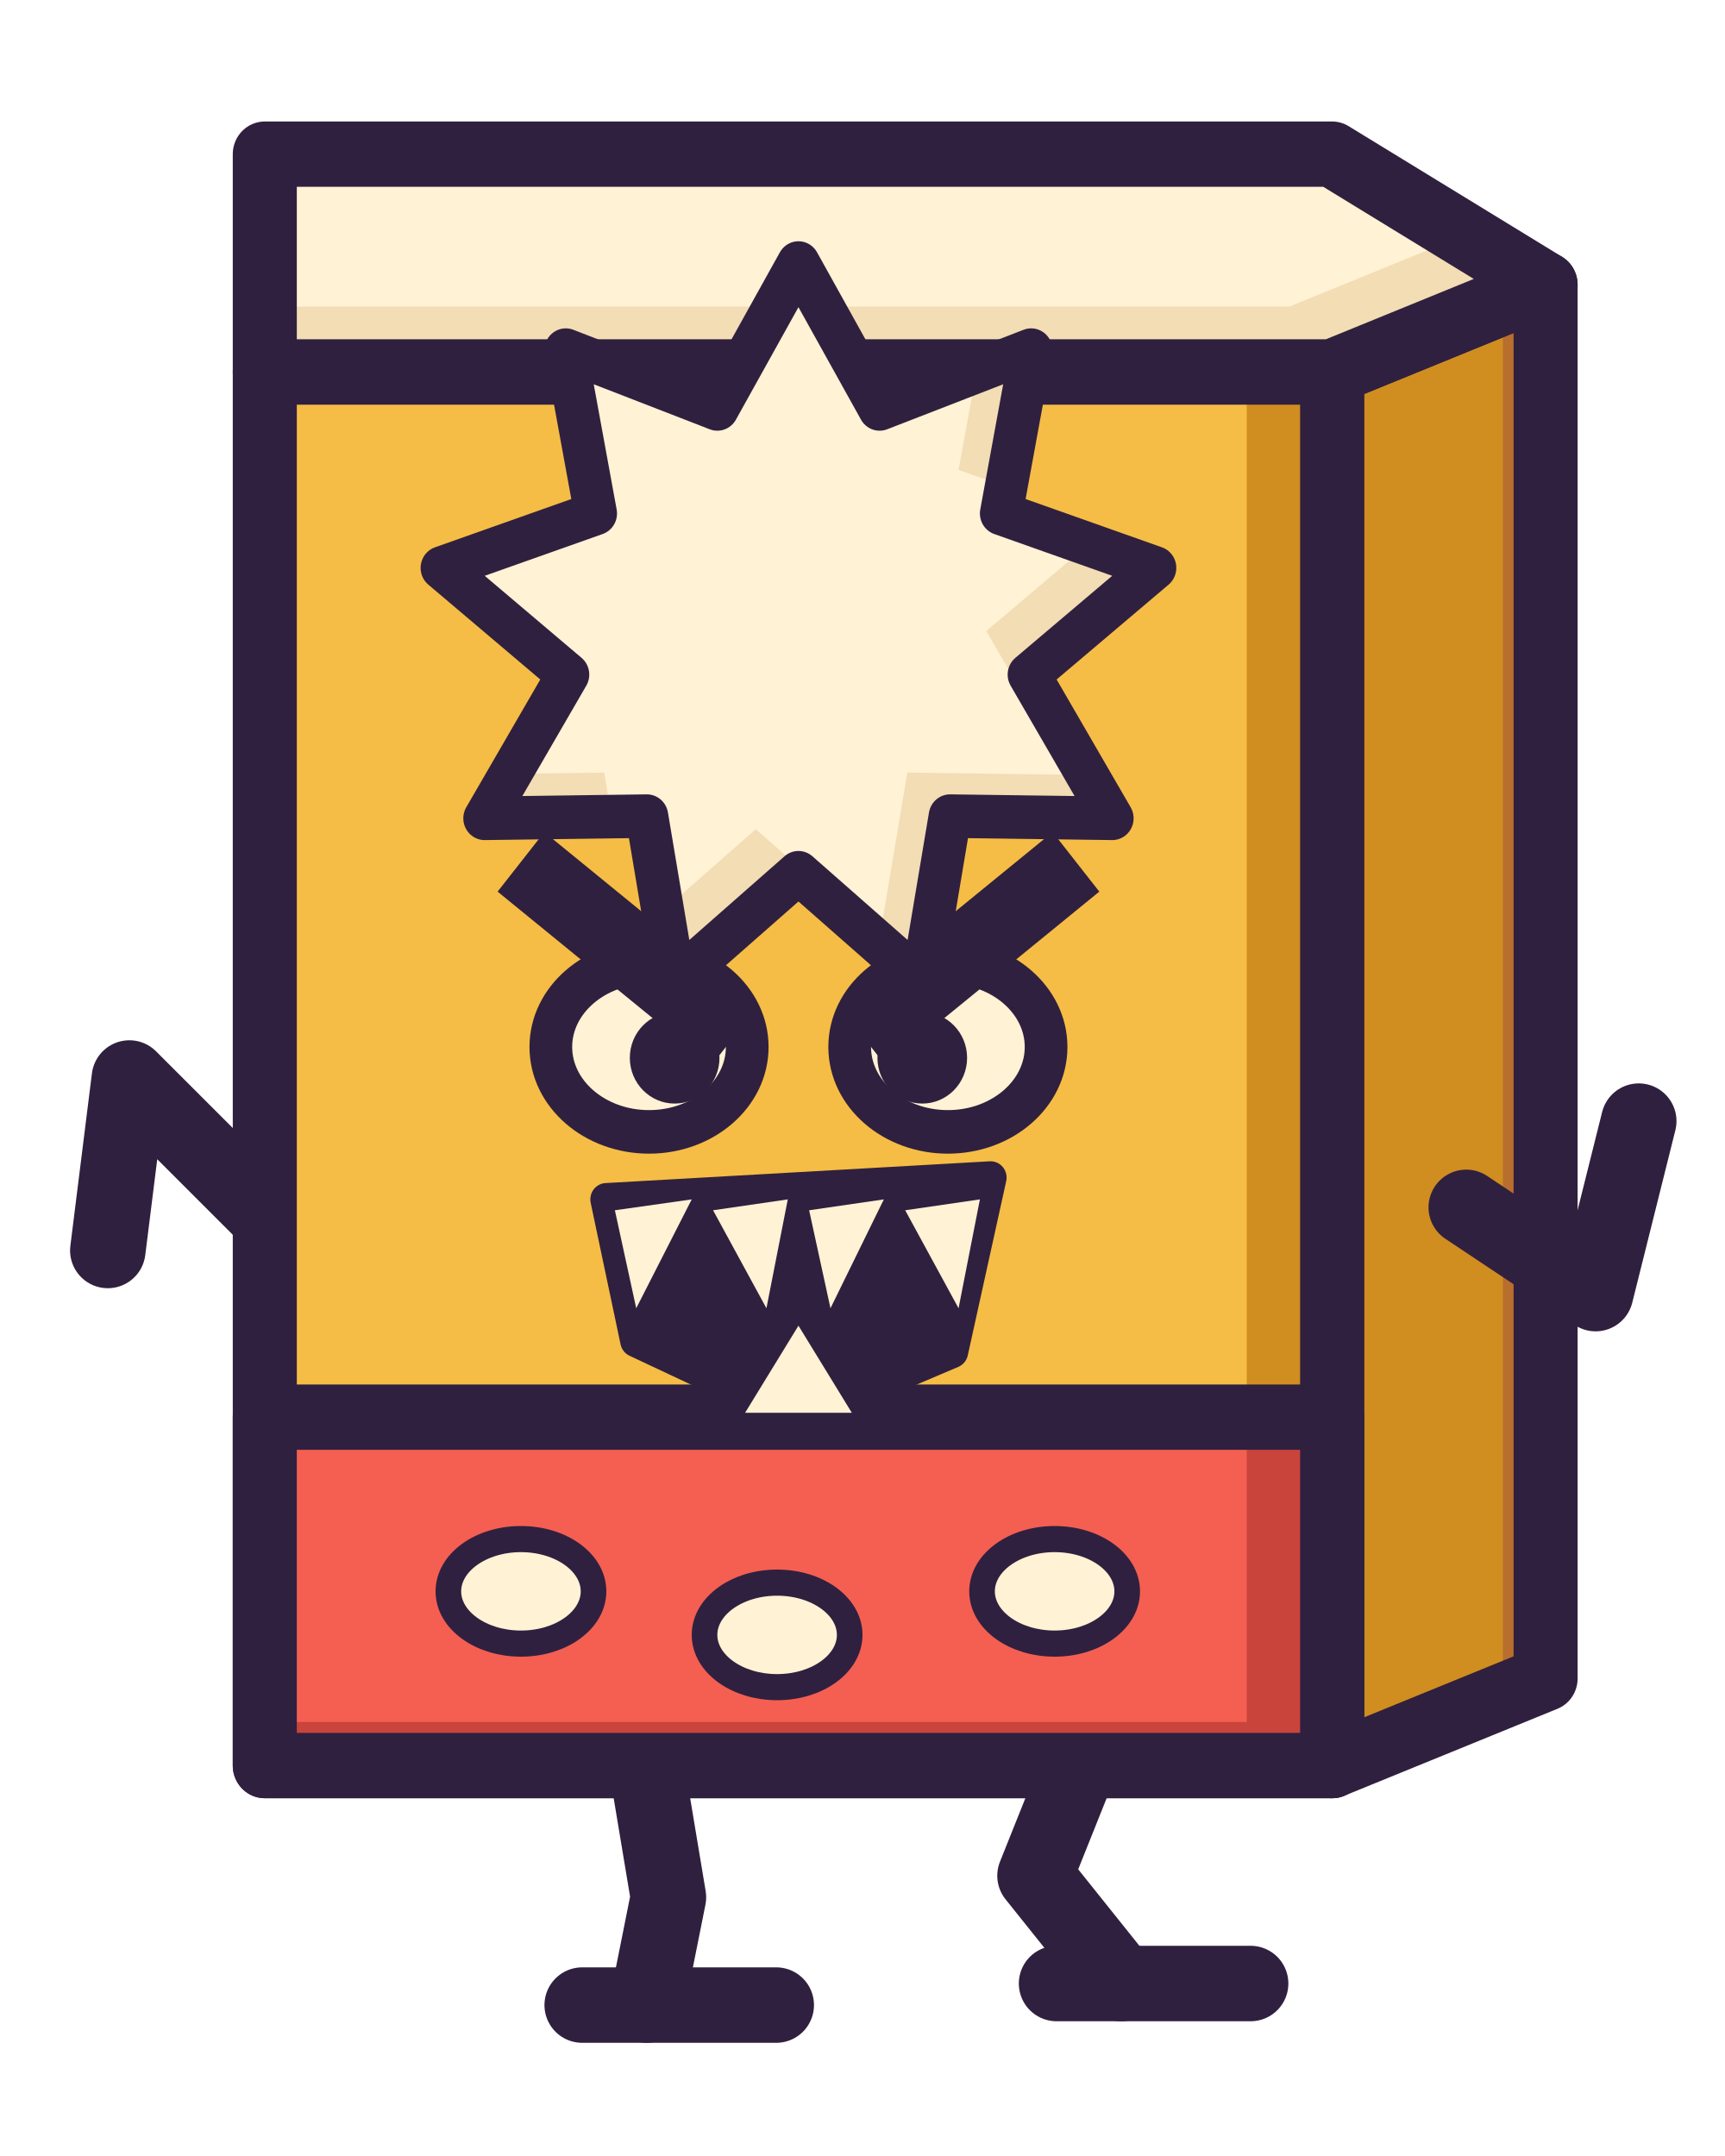
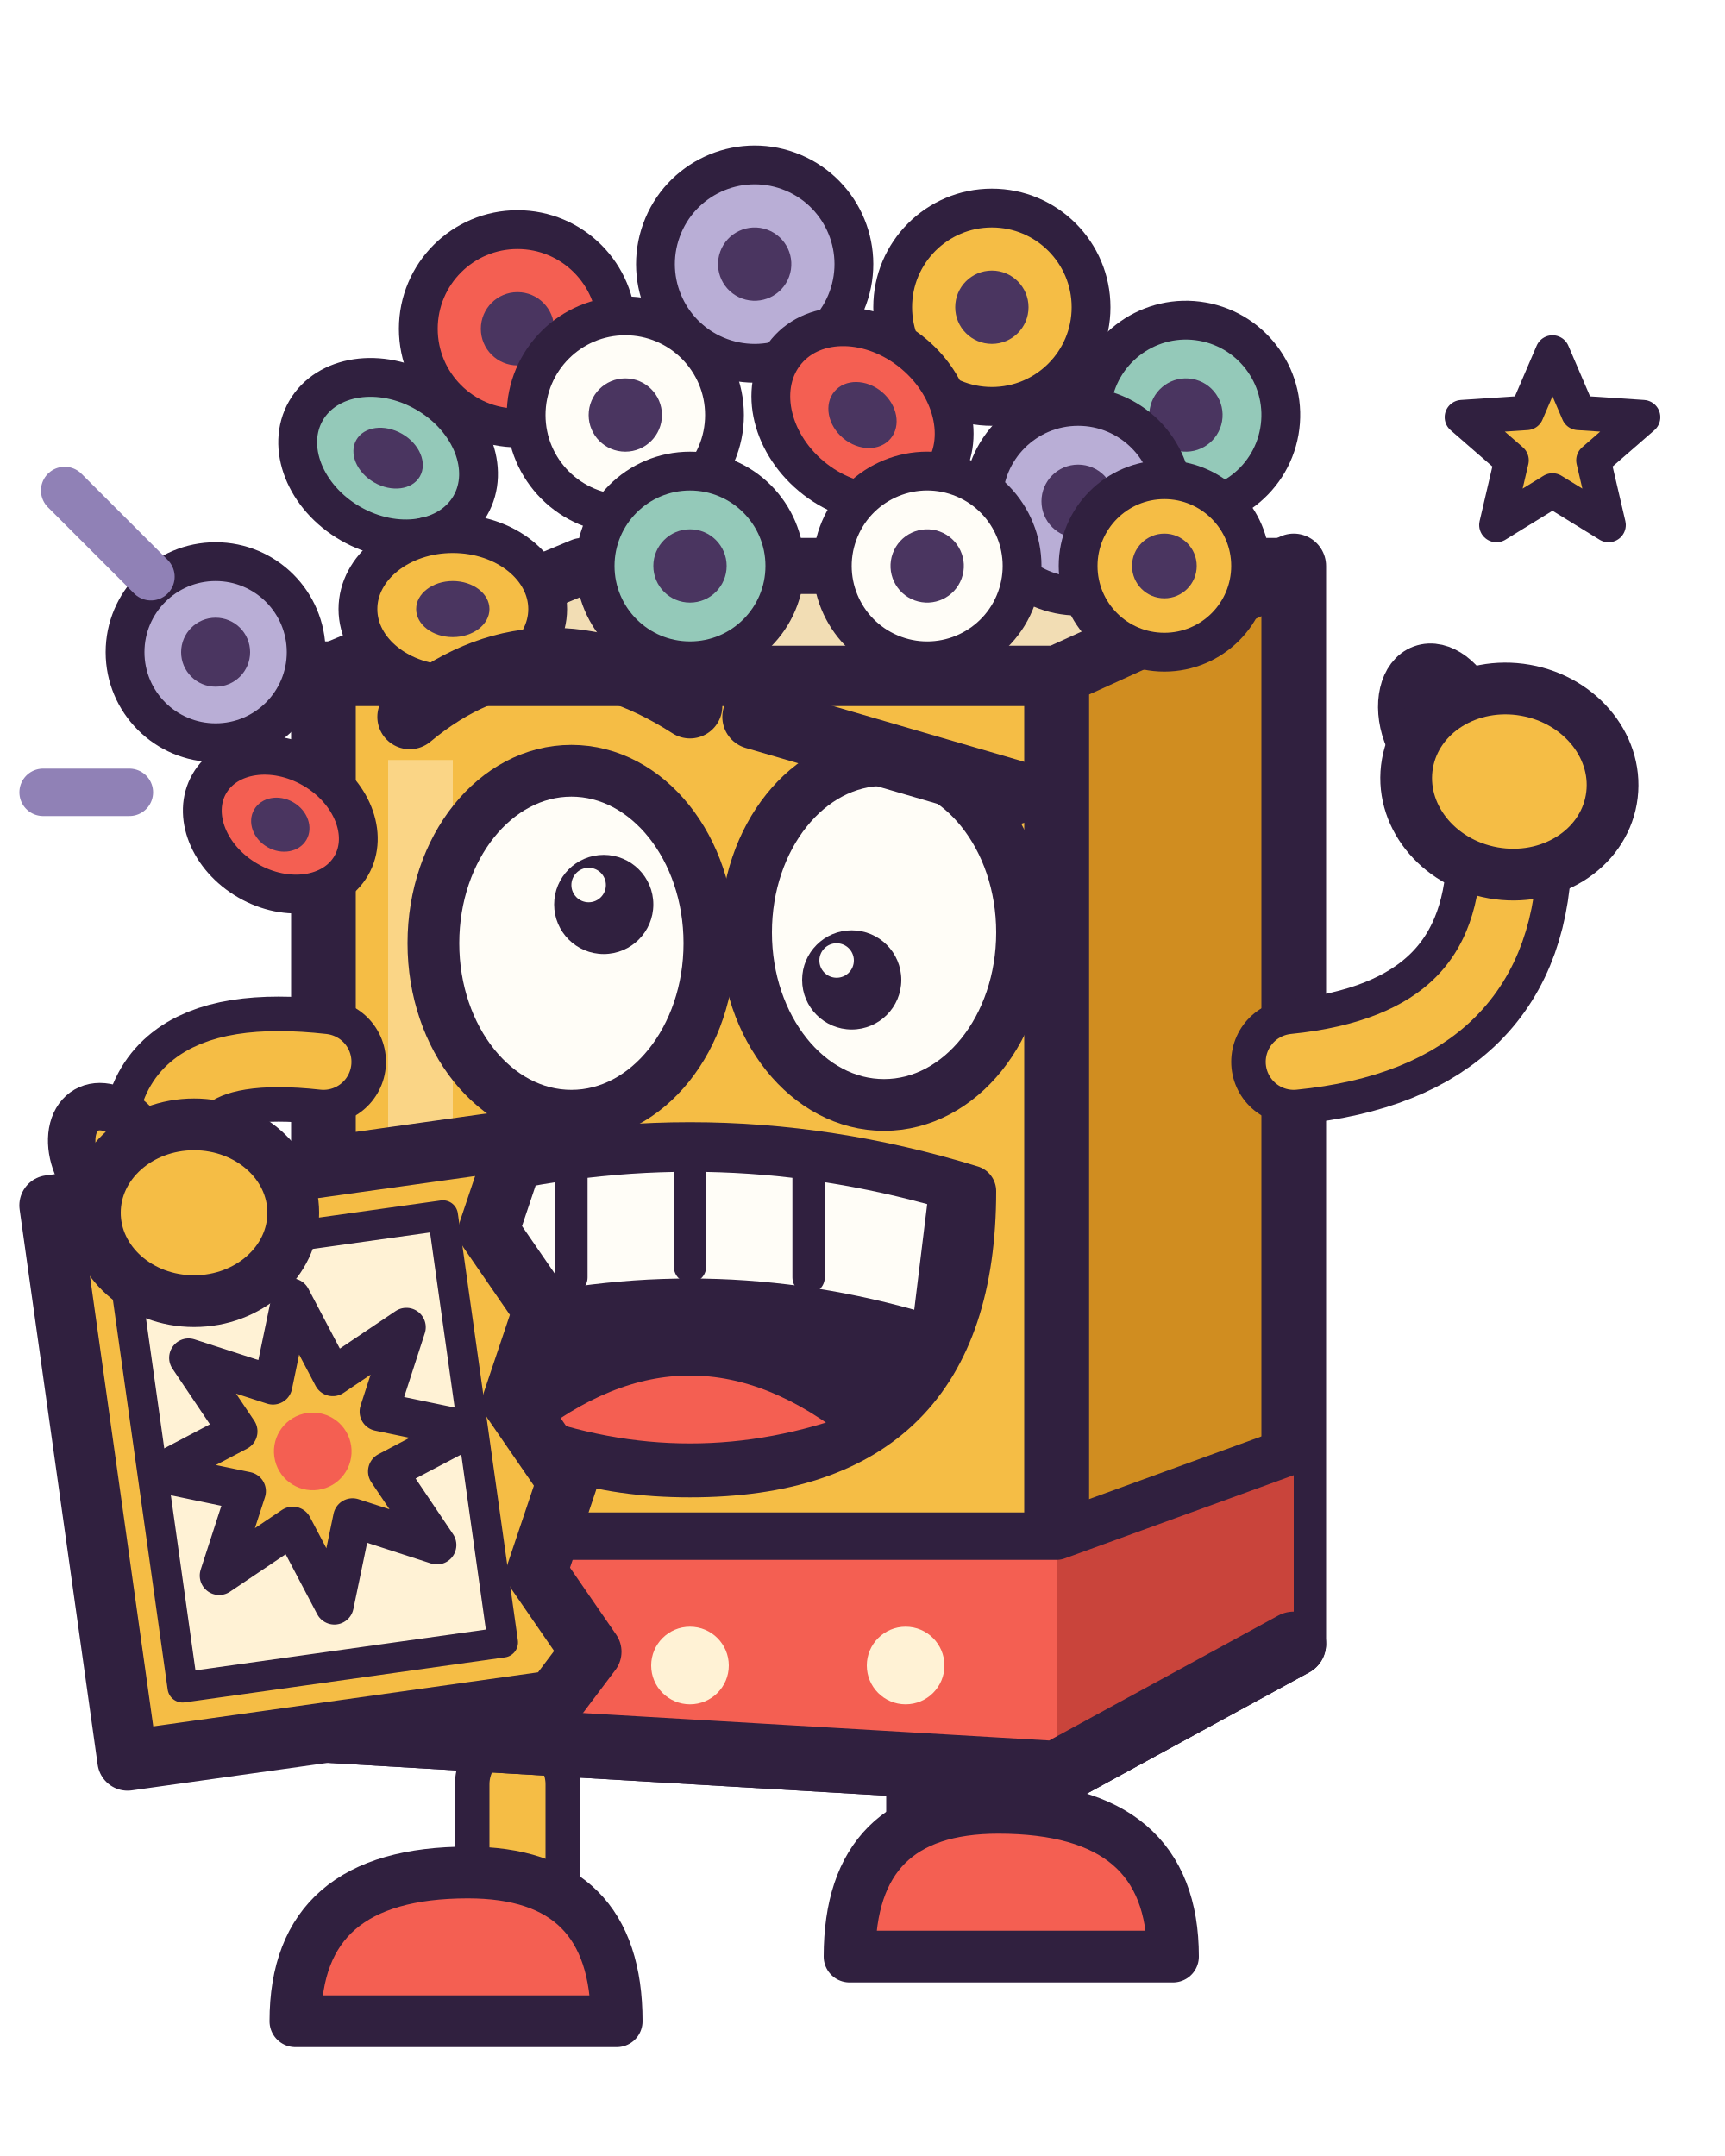
<svg xmlns="http://www.w3.org/2000/svg" width="80" height="100" viewBox="0 0 80 100">
-   <path d="M30 82L31 88L30 93" fill="none" stroke="#30203F" stroke-width="3.5" stroke-linecap="round" stroke-linejoin="round" />
-   <path d="M27 93L36 93" fill="none" stroke="#30203F" stroke-width="3.5" stroke-linecap="round" stroke-linejoin="round" />
-   <path d="M50 82L48 87L52 92" fill="none" stroke="#30203F" stroke-width="3.5" stroke-linecap="round" stroke-linejoin="round" />
-   <path d="M49 92L58 92" fill="none" stroke="#30203F" stroke-width="3.5" stroke-linecap="round" stroke-linejoin="round" />
-   <g transform="translate(40 93) scale(0.99 1.01) translate(-40 -93)">
-     <g>
+   <g transform="translate(0 -1.25)">
+     <path d="M24 84L24 91" fill="none" stroke="#30203F" stroke-width="5.8" stroke-linecap="round" stroke-linejoin="round" />
+     <path d="M24 84L24 91" fill="none" stroke="#F5BD45" stroke-width="2.6" stroke-linecap="round" stroke-linejoin="round" />
+     <path d="M28.6 95Q28.6 88.1 21.7 88.1Q13.7 88.1 13.7 95Z" fill="#F45F52" stroke="#30203F" stroke-width="2.4" stroke-linejoin="round" />
+     <path d="M44 84L44 88" fill="none" stroke="#30203F" stroke-width="5.8" stroke-linecap="round" stroke-linejoin="round" />
+     <path d="M44 84L44 88" fill="none" stroke="#F5BD45" stroke-width="2.6" stroke-linecap="round" stroke-linejoin="round" />
+     <path d="M39.4 92Q39.4 85.1 46.3 85.1Q54.4 85.1 54.4 92Z" fill="#F45F52" stroke="#30203F" stroke-width="2.4" stroke-linejoin="round" />
+     <g transform="translate(0 -1.5)">
+       <path d="M49 34L60 29L60 79L49 85Z" fill="#D08D20" stroke="#30203F" stroke-width="3" stroke-linejoin="round" />
+       <path d="M15 34L49 34L49 85L15 83Z" fill="#F5BD45" stroke="#30203F" stroke-width="3" stroke-linejoin="round" />
+       <path d="M15 74L49 74L49 85L15 83Z" fill="#F45F52" />
+       <path d="M49 74L60 70L60 79L49 85Z" fill="#C9443B" />
+       <path d="M15 74L49 74L60 70" fill="none" stroke="#30203F" stroke-width="2.2" stroke-linecap="round" stroke-linejoin="round" />
+       <path d="M15 83L49 85L60 79" fill="none" stroke="#30203F" stroke-width="3" stroke-linecap="round" stroke-linejoin="round" />
+       <circle cx="22" cy="79" r="1.8" fill="#FFF2D5" />
+       <circle cx="32" cy="80" r="1.8" fill="#FFF2D5" />
+       <circle cx="42" cy="80" r="1.8" fill="#FFF2D5" />
+       <path d="M18 38L21 38L21 70L18 70Z" fill="#FFF2D5" fill-opacity=".45" />
+       <path d="M15 34L49 34L60 29L27 29Z" fill="#F2DDB4" stroke="#30203F" stroke-width="2.6" stroke-linejoin="round" />
+       <g transform="rotate(0 24 18)">
+         <ellipse cx="24" cy="18" rx="4.6" ry="4.6" fill="#F45F52" stroke="#30203F" stroke-width="1.8" />
+         <ellipse cx="24" cy="18" rx="1.7" ry="1.7" fill="#4A3560" />
+       </g>
+       <g transform="rotate(20 35 15)">
+         <ellipse cx="35" cy="15" rx="4.6" ry="4.6" fill="#B9AED6" stroke="#30203F" stroke-width="1.8" />
+         <ellipse cx="35" cy="15" rx="1.7" ry="1.7" fill="#4A3560" />
+       </g>
+       <g transform="rotate(0 46 17)">
+         <ellipse cx="46" cy="17" rx="4.6" ry="4.6" fill="#F5BD45" stroke="#30203F" stroke-width="1.8" />
+         <ellipse cx="46" cy="17" rx="1.7" ry="1.7" fill="#4A3560" />
+       </g>
+       <g transform="rotate(10 55 22)">
+         <ellipse cx="55" cy="22" rx="4.4" ry="4.4" fill="#94C9B9" stroke="#30203F" stroke-width="1.8" />
+         <ellipse cx="55" cy="22" rx="1.7" ry="1.7" fill="#4A3560" />
+       </g>
+       <g transform="rotate(30 18 24)">
+         <ellipse cx="18" cy="24" rx="4.4" ry="3.5" fill="#94C9B9" stroke="#30203F" stroke-width="1.8" />
+         <ellipse cx="18" cy="24" rx="1.7" ry="1.3" fill="#4A3560" />
+       </g>
+       <g transform="rotate(0 29 22)">
+         <ellipse cx="29" cy="22" rx="4.6" ry="4.6" fill="#FFFDF7" stroke="#30203F" stroke-width="1.8" />
+         <ellipse cx="29" cy="22" rx="1.7" ry="1.7" fill="#4A3560" />
+       </g>
+       <g transform="rotate(40 40 22)">
+         <ellipse cx="40" cy="22" rx="4.6" ry="3.7" fill="#F45F52" stroke="#30203F" stroke-width="1.8" />
+         <ellipse cx="40" cy="22" rx="1.7" ry="1.4" fill="#4A3560" />
+       </g>
+       <g transform="rotate(0 50 26)">
+         <ellipse cx="50" cy="26" rx="4.4" ry="4.4" fill="#B9AED6" stroke="#30203F" stroke-width="1.8" />
+         <ellipse cx="50" cy="26" rx="1.7" ry="1.7" fill="#4A3560" />
+       </g>
+       <g transform="rotate(0 21 31)">
+         <ellipse cx="21" cy="31" rx="4.4" ry="3.5" fill="#F5BD45" stroke="#30203F" stroke-width="1.8" />
+         <ellipse cx="21" cy="31" rx="1.7" ry="1.3" fill="#4A3560" />
+       </g>
+       <g transform="rotate(0 32 29)">
+         <ellipse cx="32" cy="29" rx="4.4" ry="4.4" fill="#94C9B9" stroke="#30203F" stroke-width="1.8" />
+         <ellipse cx="32" cy="29" rx="1.7" ry="1.7" fill="#4A3560" />
+       </g>
+       <g transform="rotate(20 43 29)">
+         <ellipse cx="43" cy="29" rx="4.4" ry="4.4" fill="#FFFDF7" stroke="#30203F" stroke-width="1.8" />
+         <ellipse cx="43" cy="29" rx="1.7" ry="1.7" fill="#4A3560" />
+       </g>
+       <g transform="rotate(0 54 29)">
+         <ellipse cx="54" cy="29" rx="4" ry="4" fill="#F5BD45" stroke="#30203F" stroke-width="1.8" />
+         <ellipse cx="54" cy="29" rx="1.5" ry="1.5" fill="#4A3560" />
+       </g>
+       <g transform="rotate(0 10 33)">
+         <ellipse cx="10" cy="33" rx="4.2" ry="4.2" fill="#B9AED6" stroke="#30203F" stroke-width="1.8" />
+         <ellipse cx="10" cy="33" rx="1.6" ry="1.6" fill="#4A3560" />
+       </g>
+       <g transform="rotate(30 13 41)">
+         <ellipse cx="13" cy="41" rx="3.8" ry="3" fill="#F45F52" stroke="#30203F" stroke-width="1.8" />
+         <ellipse cx="13" cy="41" rx="1.4" ry="1.2" fill="#4A3560" />
+       </g>
      <clipPath id="c1">
-         <path d="M62 18L72 14L72 78L62 82Z" />
+         <ellipse cx="26.5" cy="46.5" rx="6.4" ry="8" />
      </clipPath>
-       <path d="M62 18L72 14L72 78L62 82Z" fill="#B86F2D" />
+       <ellipse cx="26.5" cy="46.5" rx="6.4" ry="8" fill="#FFFDF7" />
      <g clip-path="url(#c1)">
-         <path transform="translate(-2 0)" d="M62 18L72 14L72 78L62 82Z" fill="#D08D20" />
+         <circle cx="28" cy="44.7" r="2.3" fill="#30203F" />
+         <circle cx="27.3" cy="43.8" r="0.8" fill="#FFFDF7" />
      </g>
-       <path d="M62 18L72 14L72 78L62 82Z" fill="none" stroke="#30203F" stroke-width="3" stroke-linejoin="round" />
+       <ellipse cx="26.5" cy="46.5" rx="6.4" ry="8" fill="none" stroke="#30203F" stroke-width="2.4" />
+       <clipPath id="c2">
+         <ellipse cx="41" cy="46" rx="6.4" ry="8" />
+       </clipPath>
+       <ellipse cx="41" cy="46" rx="6.4" ry="8" fill="#FFFDF7" />
+       <g clip-path="url(#c2)">
+         <circle cx="39.5" cy="48.2" r="2.3" fill="#30203F" />
+         <circle cx="38.8" cy="47.3" r="0.8" fill="#FFFDF7" />
+       </g>
+       <ellipse cx="41" cy="46" rx="6.4" ry="8" fill="none" stroke="#30203F" stroke-width="2.4" />
+       <path d="M19 36Q25 31 32 35.5" fill="none" stroke="#30203F" stroke-width="3" stroke-linecap="round" stroke-linejoin="round" />
+       <path d="M35 36L47 39.5" fill="none" stroke="#30203F" stroke-width="3" stroke-linecap="round" stroke-linejoin="round" />
+       <path d="M19 58Q32 54 45 58Q45 71 32 71Q19 71 19 58Z" fill="#30203F" stroke="#30203F" stroke-width="2.4" stroke-linejoin="round" />
+       <path d="M21 58.6Q32 55.6 43 58.6L42.4 63.5Q32 60.6 21.6 63.5Z" fill="#FFFDF7" />
+       <path d="M26.5 57L26.5 62M32 56.5L32 61.5M37.5 57L37.5 62" fill="none" stroke="#30203F" stroke-width="1.5" stroke-linecap="round" stroke-linejoin="round" />
+       <path d="M24 69Q32 62.5 40 69Q32 72 24 69Z" fill="#F45F52" stroke="#30203F" stroke-width="1.6" stroke-linejoin="round" />
+       <path d="M60 52Q70 51 70 42" fill="none" stroke="#30203F" stroke-width="5.8" stroke-linecap="round" stroke-linejoin="round" />
+       <path d="M60 52Q70 51 70 42" fill="none" stroke="#F5BD45" stroke-width="2.6" stroke-linecap="round" stroke-linejoin="round" />
+       <g transform="rotate(10 70 39)">
+         <g transform="rotate(-30 66.4 36.8)">
+           <path d="M64.7 36.8A1.7 2.6 0 1 0 68.1 36.8A1.7 2.6 0 1 0 64.7 36.8Z" fill="#F5BD45" stroke="#30203F" stroke-width="2.2" stroke-linejoin="round" />
+         </g>
+         <path d="M65.2 39A4.8 4.3 0 1 0 74.8 39A4.8 4.3 0 1 0 65.2 39Z" fill="#F5BD45" stroke="#30203F" stroke-width="2.4" stroke-linejoin="round" />
+       </g>
+       <path d="M15 52Q6 51 8 58" fill="none" stroke="#30203F" stroke-width="5.8" stroke-linecap="round" stroke-linejoin="round" />
+       <path d="M15 52Q6 51 8 58" fill="none" stroke="#F5BD45" stroke-width="2.6" stroke-linecap="round" stroke-linejoin="round" />
+       <g transform="translate(15 70) rotate(-8)">
+         <path d="M-11 -13L11 -13L9 -9L11 -5L9 -1L11 3L9 7L11 11L9 13L-11 13Z" fill="#F5BD45" stroke="#30203F" stroke-width="2.8" stroke-linejoin="round" />
+         <path d="M-8 -10L7 -10L7 10L-8 10Z" fill="#FFF2D5" />
+         <path d="M-8 -10L7 -10L7 10L-8 10Z" fill="none" stroke="#30203F" stroke-width="1.4" stroke-linecap="round" stroke-linejoin="round" />
+         <path d="M-0.5 -7.2L0.9 -3.3L4.6 -5.1L2.8 -1.4L6.7 0L2.8 1.4L4.6 5.1L0.9 3.3L-0.5 7.2L-1.9 3.3L-5.6 5.1L-3.8 1.4L-7.7 0L-3.8 -1.4L-5.6 -5.1L-1.9 -3.3Z" fill="#F5BD45" stroke="#30203F" stroke-width="1.8" stroke-linejoin="round" />
+         <circle cx="-.5" cy="0" r="1.8" fill="#F45F52" />
+       </g>
+       <g transform="rotate(0 9 59)">
+         <g transform="rotate(-30 5.6 56.9)">
+           <path d="M3.9 56.9A1.7 2.5 0 1 0 7.2 56.9A1.7 2.5 0 1 0 3.9 56.9Z" fill="#F5BD45" stroke="#30203F" stroke-width="2.2" stroke-linejoin="round" />
+         </g>
+         <path d="M4.4 59A4.6 4.1 0 1 0 13.6 59A4.6 4.1 0 1 0 4.4 59Z" fill="#F5BD45" stroke="#30203F" stroke-width="2.4" stroke-linejoin="round" />
+       </g>
    </g>
-     <g>
-       <clipPath id="c2">
-         <path d="M12 18L62 18L62 82L12 82Z" />
-       </clipPath>
-       <path d="M12 18L62 18L62 82L12 82Z" fill="#D08D20" />
-       <g clip-path="url(#c2)">
-         <path transform="translate(-4 -3)" d="M12 18L62 18L62 82L12 82Z" fill="#F5BD45" />
-       </g>
-       <path d="M12 18L62 18L62 82L12 82Z" fill="none" stroke="#30203F" stroke-width="3" stroke-linejoin="round" />
-     </g>
-     <g>
-       <clipPath id="c3">
-         <path d="M12 8L62 8L72 14L62 18L12 18Z" />
-       </clipPath>
-       <path d="M12 8L62 8L72 14L62 18L12 18Z" fill="#F2DDB4" />
-       <g clip-path="url(#c3)">
-         <path transform="translate(-2 -3)" d="M12 8L62 8L72 14L62 18L12 18Z" fill="#FFF2D5" />
-       </g>
-       <path d="M12 8L62 8L72 14L62 18L12 18Z" fill="none" stroke="#30203F" stroke-width="3" stroke-linejoin="round" />
-     </g>
-     <g>
-       <clipPath id="c4">
-         <path d="M12 66L62 66L62 82L12 82Z" />
-       </clipPath>
-       <path d="M12 66L62 66L62 82L12 82Z" fill="#C9443B" />
-       <g clip-path="url(#c4)">
-         <path transform="translate(-4 -2)" d="M12 66L62 66L62 82L12 82Z" fill="#F45F52" />
-       </g>
-       <path d="M12 66L62 66L62 82L12 82Z" fill="none" stroke="#30203F" stroke-width="3" stroke-linejoin="round" />
-     </g>
-     <g>
-       <clipPath id="c5">
-         <path d="M37 13L40.8 19.7L47.9 17L46.5 24.5L53.7 27L47.8 31.9L51.7 38.5L44.1 38.4L42.8 46L37 41L31.2 46L29.9 38.4L22.3 38.5L26.2 31.9L20.3 27L27.5 24.5L26.1 17L33.2 19.7Z" />
-       </clipPath>
-       <path d="M37 13L40.8 19.7L47.9 17L46.5 24.5L53.7 27L47.8 31.9L51.7 38.5L44.1 38.4L42.8 46L37 41L31.2 46L29.9 38.4L22.3 38.5L26.2 31.9L20.3 27L27.5 24.5L26.1 17L33.2 19.7Z" fill="#F2DDB4" />
-       <g clip-path="url(#c5)">
-         <path transform="translate(-2 -2)" d="M37 13L40.8 19.7L47.9 17L46.5 24.5L53.7 27L47.8 31.9L51.7 38.5L44.1 38.4L42.8 46L37 41L31.2 46L29.9 38.4L22.3 38.5L26.2 31.9L20.3 27L27.5 24.5L26.1 17L33.2 19.7Z" fill="#FFF2D5" />
-       </g>
-       <path d="M37 13L40.8 19.7L47.9 17L46.5 24.5L53.7 27L47.8 31.9L51.7 38.5L44.1 38.4L42.8 46L37 41L31.2 46L29.9 38.4L22.3 38.5L26.2 31.9L20.3 27L27.5 24.5L26.1 17L33.2 19.7Z" fill="none" stroke="#30203F" stroke-width="2" stroke-linejoin="round" />
-     </g>
-     <path d="M20.6 74A3.4 2.4 0 1 0 27.4 74A3.4 2.4 0 1 0 20.6 74Z" fill="#FFF2D5" stroke="#30203F" stroke-width="1.2" stroke-linejoin="round" />
-     <path d="M32.6 76A3.4 2.4 0 1 0 39.4 76A3.4 2.4 0 1 0 32.6 76Z" fill="#FFF2D5" stroke="#30203F" stroke-width="1.2" stroke-linejoin="round" />
-     <path d="M45.6 74A3.4 2.4 0 1 0 52.4 74A3.4 2.4 0 1 0 45.6 74Z" fill="#FFF2D5" stroke="#30203F" stroke-width="1.2" stroke-linejoin="round" />
-     <ellipse cx="30" cy="49" rx="4.6" ry="3.9" fill="#FFF2D5" stroke="#30203F" stroke-width="2" />
-     <circle cx="31.2" cy="49.5" r="2.1" fill="#30203F" />
-     <ellipse cx="44" cy="49" rx="4.6" ry="3.9" fill="#FFF2D5" stroke="#30203F" stroke-width="2" />
-     <circle cx="42.8" cy="49.5" r="2.1" fill="#30203F" />
-     <path d="M24 40.5L34 48.5" fill="none" stroke="#30203F" stroke-width="3.5" stroke-linecap="butt" stroke-linejoin="round" />
-     <path d="M50 40.5L40 48.5" fill="none" stroke="#30203F" stroke-width="3.5" stroke-linecap="butt" stroke-linejoin="round" />
-     <path d="M28 56L46 55L44.2 63L37 66L29.4 62.5Z" fill="#30203F" stroke="#30203F" stroke-width="1.5" stroke-linejoin="round" />
-     <path d="M28.4 56.5L32 56L29.4 61Z" fill="#FFF2D5" />
-     <path d="M33 56.5L36.5 56L35.5 61Z" fill="#FFF2D5" />
-     <path d="M37.5 56.5L41 56L38.5 61Z" fill="#FFF2D5" />
-     <path d="M42 56.5L45.5 56L44.5 61Z" fill="#FFF2D5" />
-     <path d="M34.5 65.8L39.5 65.8L37 61.8Z" fill="#FFF2D5" />
+     <path d="M7 28L3 24" fill="none" stroke="#9081B6" stroke-width="2.2" stroke-linecap="round" stroke-linejoin="round" />
+     <path d="M6 38L2 38" fill="none" stroke="#9081B6" stroke-width="2.2" stroke-linecap="round" stroke-linejoin="round" />
+     <path d="M72 17.6L73.2 20.4L76.2 20.6L73.9 22.6L74.6 25.6L72 24L69.4 25.6L70.1 22.6L67.8 20.6L70.8 20.4Z" fill="#F5BD45" stroke="#30203F" stroke-width="1.6" stroke-linejoin="round" />
  </g>
-   <path d="M12 56L6 50L5 58" fill="none" stroke="#30203F" stroke-width="3.5" stroke-linecap="round" stroke-linejoin="round" />
-   <path d="M68 56L74 60L76 52" fill="none" stroke="#30203F" stroke-width="3.5" stroke-linecap="round" stroke-linejoin="round" />
</svg>
